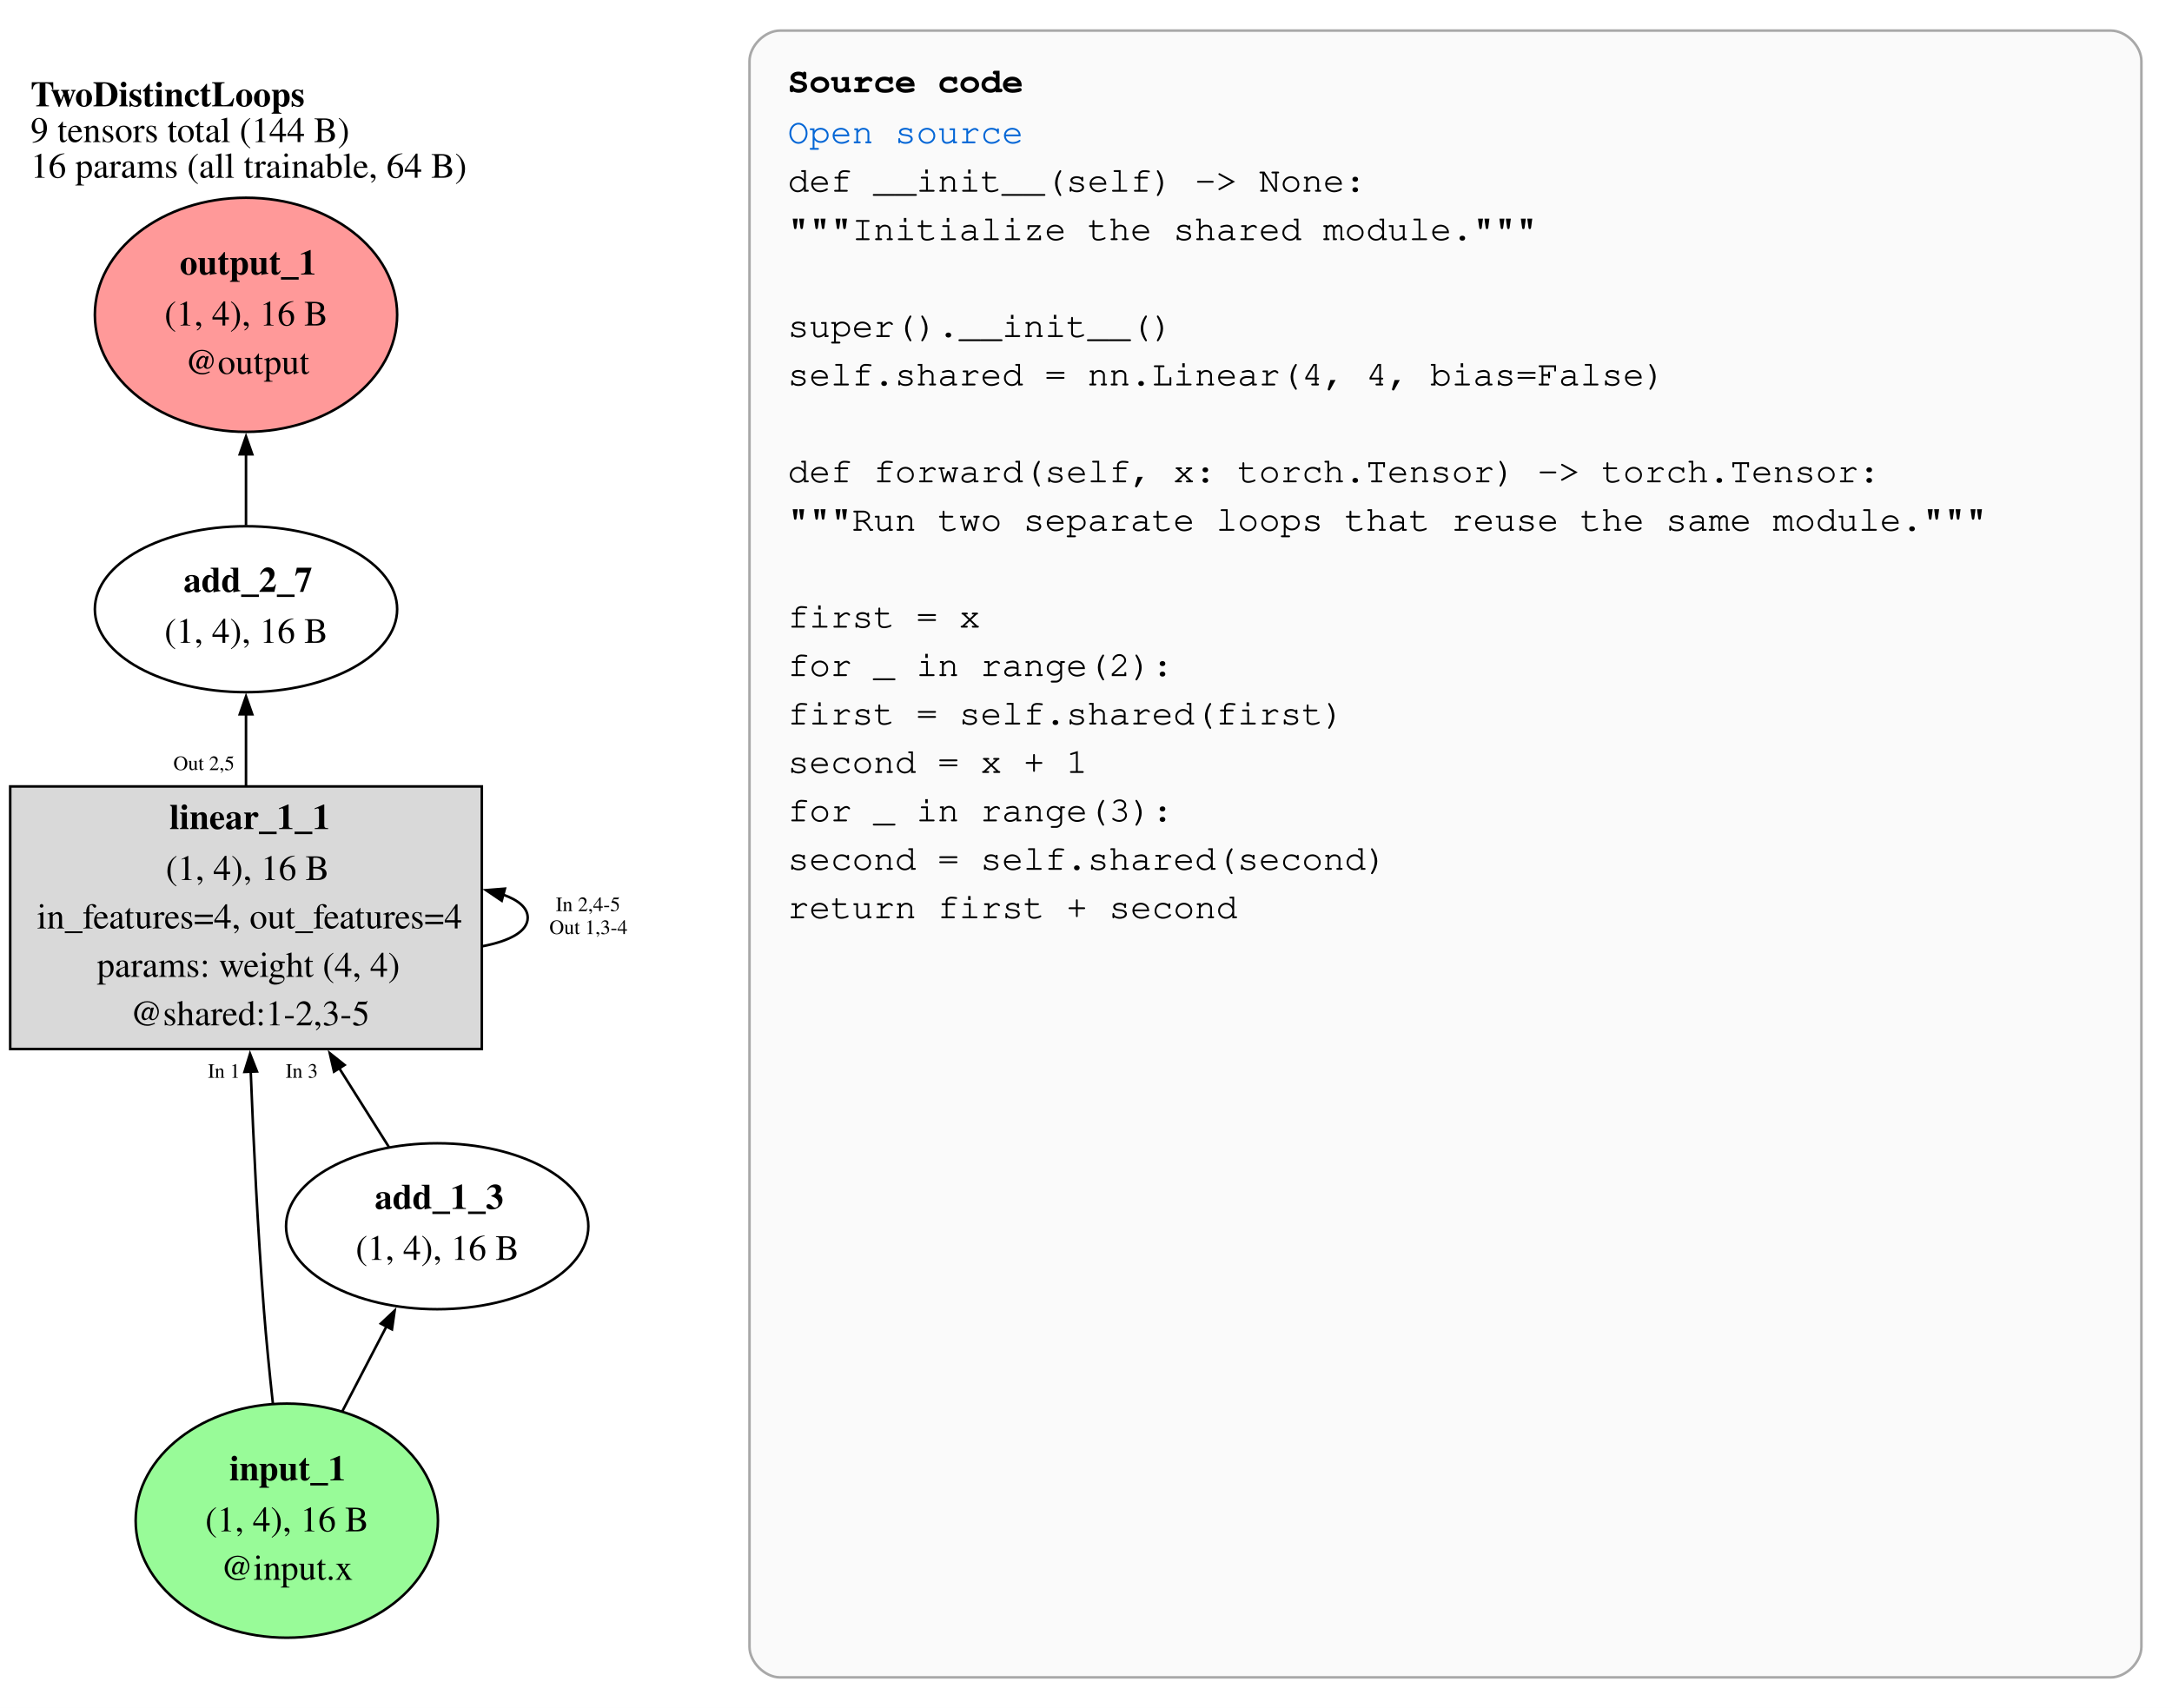
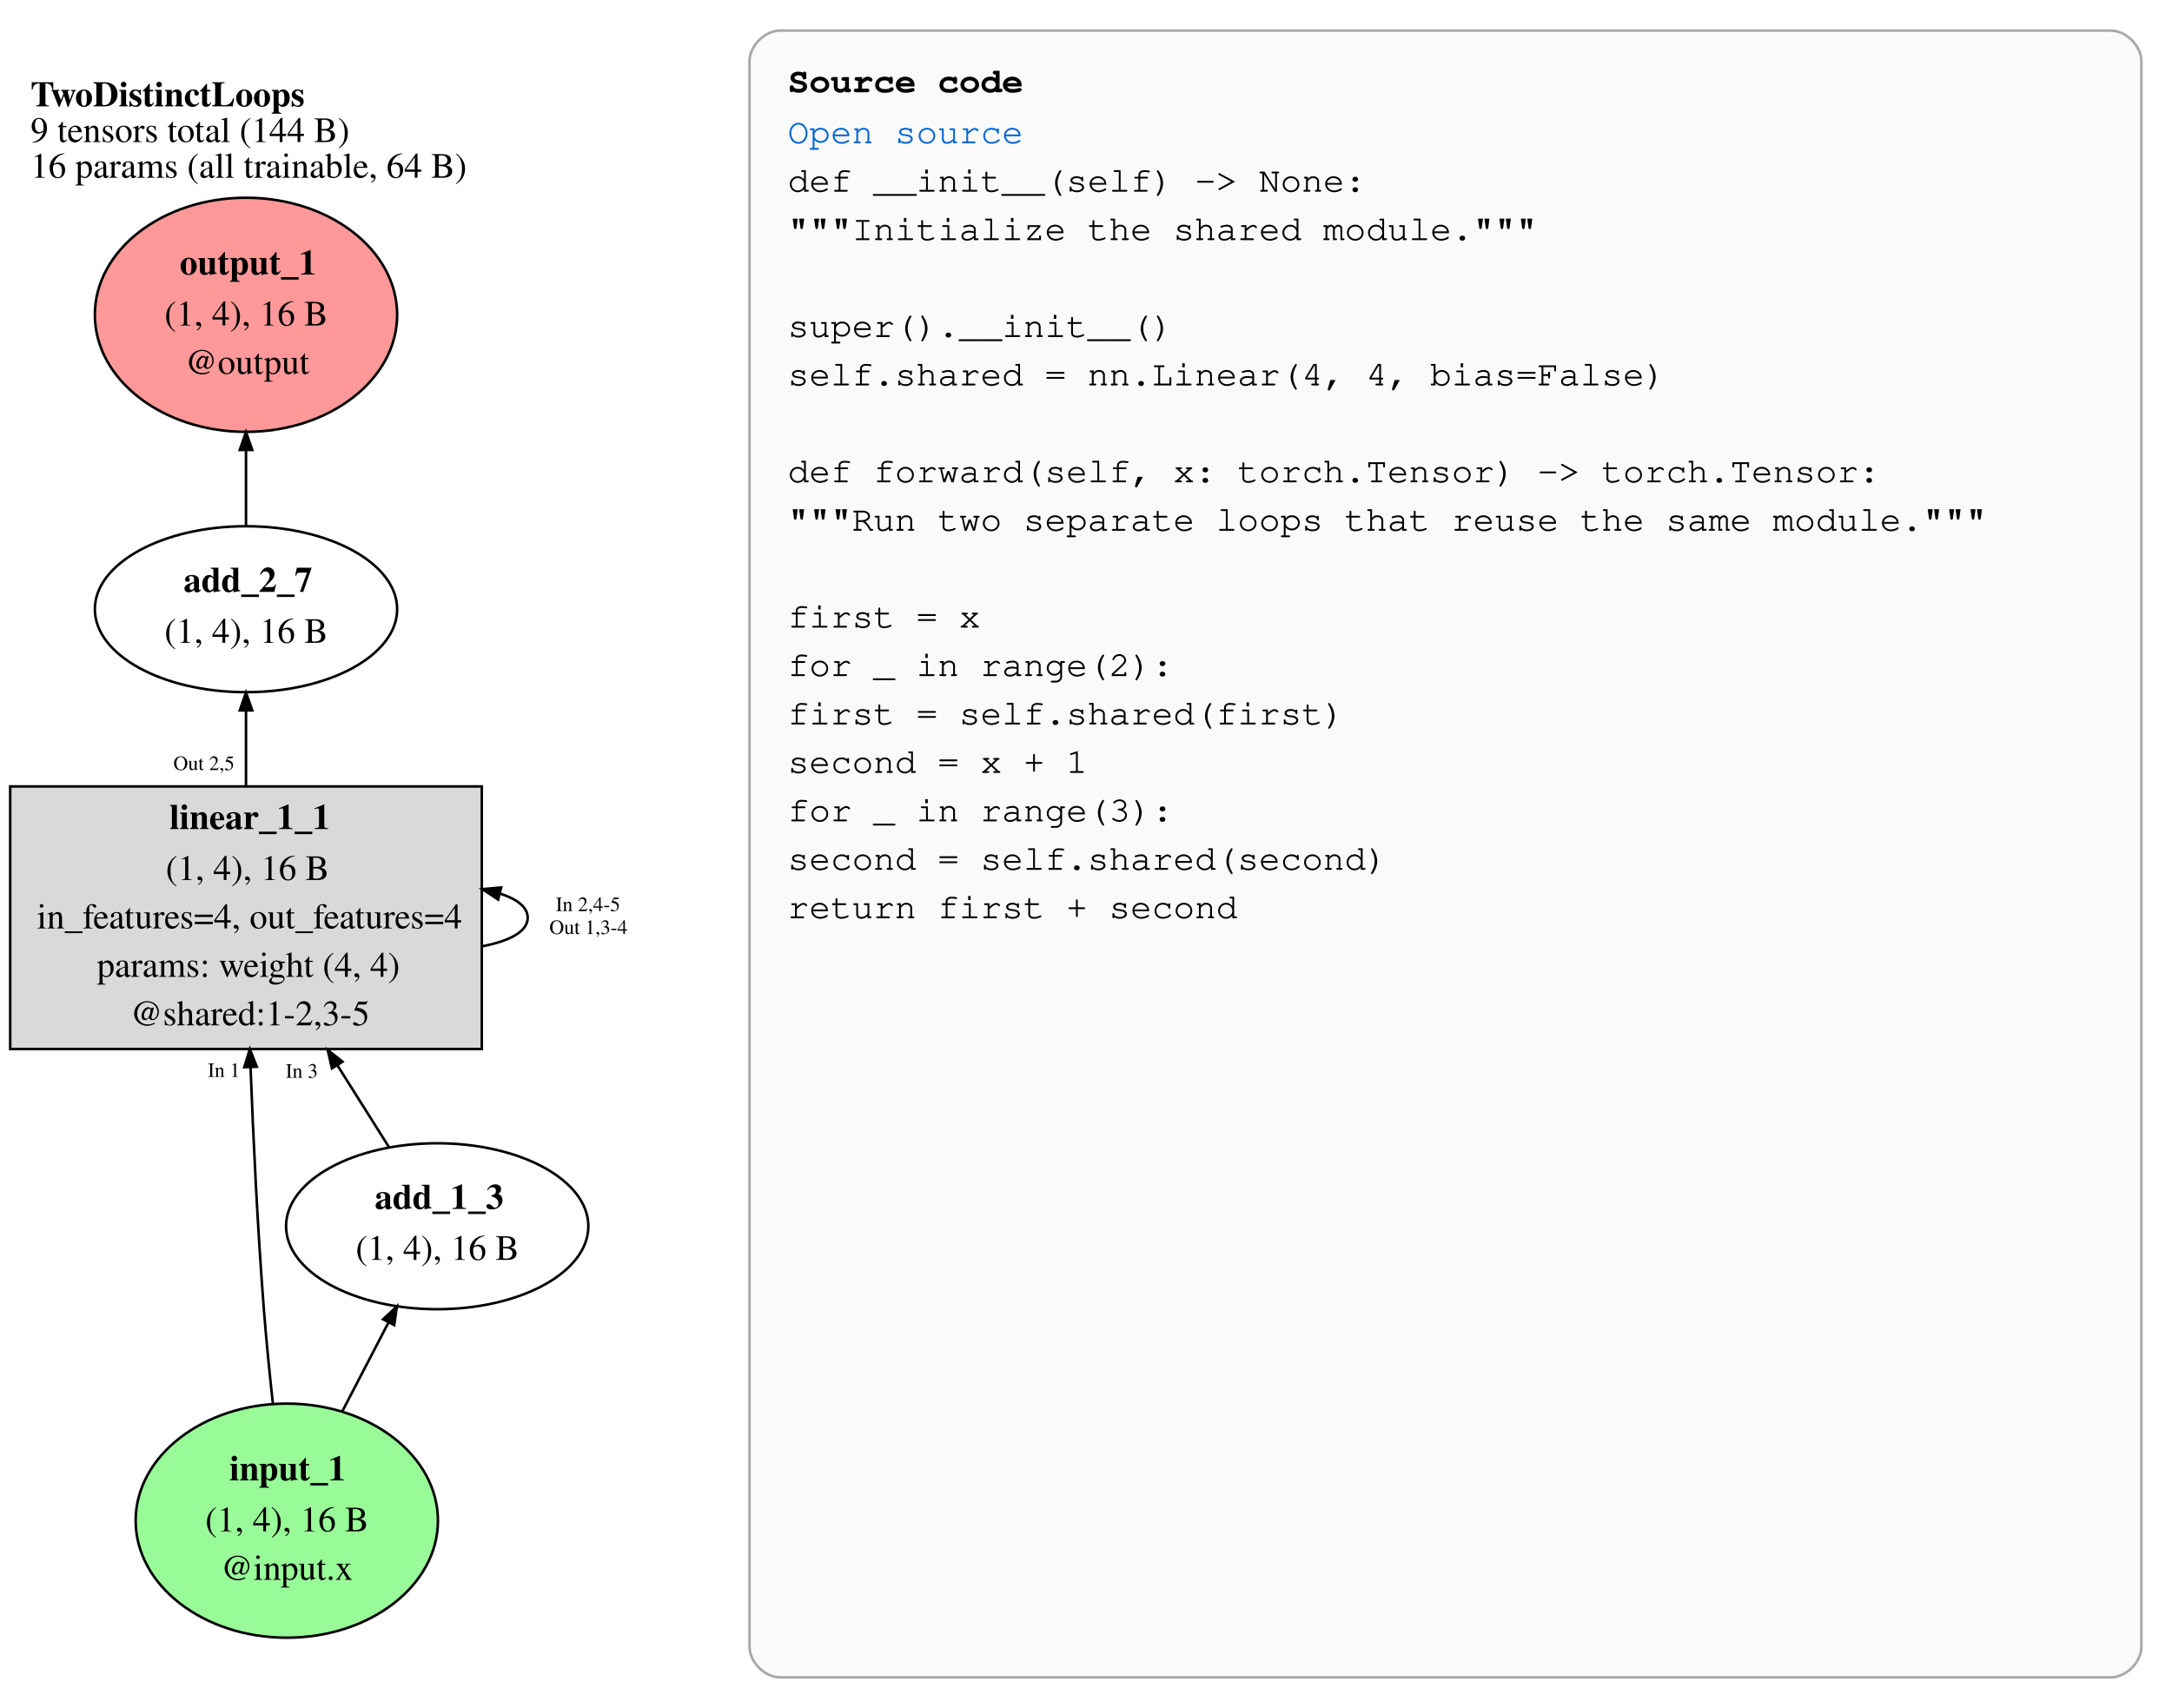
<svg xmlns="http://www.w3.org/2000/svg" xmlns:xlink="http://www.w3.org/1999/xlink" width="852.00pt" height="670.00pt" viewBox="0 0 852.00 670.00">
  <rect x="0" y="0" width="100%" height="100%" fill="white" />
  <svg x="0" y="23.50" width="258.00" height="623.00" viewBox="0.00 0.00 258.00 622.96" overflow="visible">
    <g id="graph0" class="graph" transform="scale(1 1) rotate(0) translate(4 618.96)">
-       <polygon fill="white" stroke="none" points="-4,4 -4,-618.96 254,-618.96 254,4 -4,4" />
+       <polygon fill="white" stroke="transparent" points="-4,4 -4,-618.96 254,-618.96 254,4 -4,4" />
      <text text-anchor="start" x="8" y="-600.76" font-family="Times,serif" font-weight="bold" font-size="14.00">TwoDistinctLoops</text>
      <text text-anchor="start" x="8" y="-586.76" font-family="Times,serif" font-size="14.00">9 tensors total (144 B)</text>
      <text text-anchor="start" x="8" y="-572.76" font-family="Times,serif" font-size="14.00">16 params (all trainable, 64 B)</text>
      <g id="node1" class="node">
        <ellipse fill="#98fb98" stroke="black" cx="108.5" cy="-45.96" rx="59.29" ry="45.92" />
        <text text-anchor="start" x="86" y="-61.76" font-family="Times,serif" font-weight="bold" font-size="14.00">input_1</text>
        <text text-anchor="start" x="76.5" y="-41.76" font-family="Times,serif" font-size="14.00">(1, 4), 16 B</text>
        <text text-anchor="start" x="82.5" y="-22.76" font-family="Times,serif" font-size="14.00">@input.x</text>
      </g>
      <g id="node2" class="node">
        <polygon fill="#d9d9d9" stroke="black" points="185,-333.98 0,-333.98 0,-230.98 185,-230.98 185,-333.98" />
        <text text-anchor="start" x="62.5" y="-317.28" font-family="Times,serif" font-weight="bold" font-size="14.00">linear_1_1</text>
        <text text-anchor="start" x="61" y="-297.28" font-family="Times,serif" font-size="14.00">(1, 4), 16 B</text>
        <text text-anchor="start" x="10.5" y="-278.28" font-family="Times,serif" font-size="14.00">in_features=4, out_features=4</text>
        <text text-anchor="start" x="34" y="-259.28" font-family="Times,serif" font-size="14.00">params: weight (4, 4)</text>
        <text text-anchor="start" x="47" y="-240.28" font-family="Times,serif" font-size="14.00">@shared:1-2,3-5</text>
      </g>
      <g id="edge1" class="edge">
-         <path fill="none" stroke="black" d="M103.03,-92.01C101.72,-103.99 100.43,-116.94 99.5,-128.92 97.11,-159.72 95.44,-194.08 94.34,-222.38" />
-         <polygon fill="black" stroke="black" points="91.9,-221.98 94.08,-229.06 96.8,-222.16 91.9,-221.98" />
-         <text text-anchor="start" x="77.53" y="-219.68" font-family="Times,serif" font-size="8.00">In 1</text>
+         <path fill="none" stroke="black" d="M103.03,-92.01C101.72,-103.99 100.43,-116.94 99.5,-128.92 97.06,-160.24 95.38,-195.24 94.28,-223.81" />
+         <polygon fill="black" stroke="black" points="91.83,-223.84 94.01,-230.92 96.73,-224.02 91.83,-223.84" />
+         <text text-anchor="start" x="77.51" y="-220.02" font-family="Times,serif" font-size="8.00">In 1</text>
      </g>
      <g id="node3" class="node">
        <ellipse fill="white" stroke="black" cx="167.5" cy="-161.45" rx="59.29" ry="32.55" />
        <text text-anchor="start" x="143" y="-168.25" font-family="Times,serif" font-weight="bold" font-size="14.00">add_1_3</text>
        <text text-anchor="start" x="135.5" y="-148.25" font-family="Times,serif" font-size="14.00">(1, 4), 16 B</text>
      </g>
      <g id="edge2" class="edge">
-         <path fill="none" stroke="black" d="M130.3,-88.9C136.01,-99.88 142.13,-111.65 147.73,-122.41" />
-         <polygon fill="black" stroke="black" points="145.4,-123.26 150.81,-128.34 149.75,-121 145.4,-123.26" />
+         <path fill="none" stroke="black" d="M130.3,-88.9C136.23,-100.3 142.6,-112.56 148.37,-123.65" />
+         <polygon fill="black" stroke="black" points="146.28,-124.95 151.69,-130.03 150.63,-122.69 146.28,-124.95" />
      </g>
      <g id="edge3" class="edge">
-         <path fill="none" stroke="black" d="M185.2,-271.28C195.98,-273.34 203,-277.08 203,-282.48 203,-286.36 199.38,-289.38 193.33,-291.54" />
-         <polygon fill="black" stroke="black" points="192.81,-289.14 186.67,-293.29 194.06,-293.88 192.81,-289.14" />
+         <path fill="none" stroke="black" d="M185.2,-271.28C195.98,-273.34 203,-277.08 203,-282.48 203,-286.61 198.89,-289.77 192.12,-291.95" />
+         <polygon fill="black" stroke="black" points="191.4,-289.61 185.2,-293.68 192.59,-294.36 191.4,-289.61" />
        <text text-anchor="start" x="214" y="-285.08" font-family="Times,serif" font-size="8.00">In 2,4-5</text>
        <text text-anchor="start" x="211.5" y="-276.08" font-family="Times,serif" font-size="8.00">Out 1,3-4</text>
      </g>
      <g id="node4" class="node">
        <ellipse fill="white" stroke="black" cx="92.5" cy="-403.5" rx="59.29" ry="32.55" />
        <text text-anchor="start" x="68" y="-410.3" font-family="Times,serif" font-weight="bold" font-size="14.00">add_2_7</text>
        <text text-anchor="start" x="60.5" y="-390.3" font-family="Times,serif" font-size="14.00">(1, 4), 16 B</text>
      </g>
      <g id="edge4" class="edge">
-         <path fill="none" stroke="black" d="M92.5,-334.3C92.5,-343.69 92.5,-353.37 92.5,-362.38" />
-         <polygon fill="black" stroke="black" points="90.05,-362.27 92.5,-369.27 94.95,-362.27 90.05,-362.27" />
+         <path fill="none" stroke="black" d="M92.5,-334.3C92.5,-344.17 92.5,-354.36 92.5,-363.77" />
+         <polygon fill="black" stroke="black" points="90.05,-363.79 92.5,-370.79 94.95,-363.79 90.05,-363.79" />
        <text text-anchor="start" x="64" y="-340.4" font-family="Times,serif" font-size="8.00">Out 2,5</text>
      </g>
      <g id="edge5" class="edge">
-         <path fill="none" stroke="black" d="M148.57,-192.49C142.59,-201.98 135.77,-212.81 128.99,-223.57" />
-         <polygon fill="black" stroke="black" points="127.02,-222.1 125.36,-229.33 131.16,-224.71 127.02,-222.1" />
+         <path fill="none" stroke="black" d="M148.57,-192.49C142.42,-202.25 135.38,-213.43 128.41,-224.49" />
+         <polygon fill="black" stroke="black" points="126.21,-223.38 124.55,-230.61 130.36,-225.99 126.21,-223.38" />
        <text text-anchor="start" x="108.05" y="-219.71" font-family="Times,serif" font-size="8.00">In 3</text>
      </g>
      <g id="node5" class="node">
        <ellipse fill="#ff9999" stroke="black" cx="92.5" cy="-518.99" rx="59.29" ry="45.92" />
        <text text-anchor="start" x="66.5" y="-534.79" font-family="Times,serif" font-weight="bold" font-size="14.00">output_1</text>
        <text text-anchor="start" x="60.5" y="-514.79" font-family="Times,serif" font-size="14.00">(1, 4), 16 B</text>
        <text text-anchor="start" x="68.5" y="-495.79" font-family="Times,serif" font-size="14.00">@output</text>
      </g>
      <g id="edge6" class="edge">
-         <path fill="none" stroke="black" d="M92.5,-436.42C92.5,-445.14 92.5,-454.84 92.5,-464.41" />
-         <polygon fill="black" stroke="black" points="90.05,-464.26 92.5,-471.26 94.95,-464.26 90.05,-464.26" />
+         <path fill="none" stroke="black" d="M92.5,-436.12C92.5,-445.39 92.5,-455.78 92.5,-465.97" />
+         <polygon fill="black" stroke="black" points="90.05,-465.98 92.5,-472.98 94.95,-465.98 90.05,-465.98" />
      </g>
    </g>
  </svg>
  <svg x="282.00" y="0.00" width="570.00" height="670.00" viewBox="0.00 0.00 570.00 670.00" overflow="visible">
    <g id="graph0" class="graph" transform="scale(1 1) rotate(0) translate(4 666)">
      <g id="clust1" class="cluster">
        <path fill="#fafafa" stroke="#a8a8a8" d="M20,-8C20,-8 542,-8 542,-8 548,-8 554,-14 554,-20 554,-20 554,-642 554,-642 554,-648 548,-654 542,-654 542,-654 20,-654 20,-654 14,-654 8,-648 8,-642 8,-642 8,-20 8,-20 8,-14 14,-8 20,-8" />
      </g>
      <g id="node1" class="node">
        <text text-anchor="start" x="23" y="-629.8" font-family="Courier,monospace" font-weight="bold" font-size="14.00">Source code</text>
        <g id="a_node1_0">
-           <a xlink:href="vscode://file//home/jtaylor/projects/torchlens/tests/test_loop_module_rolling.py:296" xlink:title="/home/jtaylor/projects/torchlens/tests/test_loop_module_rolling.py:296">
+           <a xlink:href="vscode://file//home/whisperliang/torchlens/tests/test_loop_module_rolling.py:296" xlink:title="/home/whisperliang/torchlens/tests/test_loop_module_rolling.py:296">
            <text text-anchor="start" x="23" y="-609.8" font-family="Courier,monospace" font-size="14.00" fill="#0366d6">Open source</text>
          </a>
        </g>
        <text text-anchor="start" x="23" y="-590.8" font-family="Courier,monospace" font-size="14.00">def __init__(self) -&gt; None:</text>
        <text text-anchor="start" x="23" y="-571.8" font-family="Courier,monospace" font-size="14.00">    """Initialize the shared module."""</text>
        <text text-anchor="start" x="23" y="-552.8" font-family="Courier,monospace" font-size="14.00"> </text>
        <text text-anchor="start" x="23" y="-533.8" font-family="Courier,monospace" font-size="14.00">    super().__init__()</text>
        <text text-anchor="start" x="23" y="-514.8" font-family="Courier,monospace" font-size="14.00">    self.shared = nn.Linear(4, 4, bias=False)</text>
        <text text-anchor="start" x="23" y="-495.8" font-family="Courier,monospace" font-size="14.00"> </text>
        <text text-anchor="start" x="23" y="-476.8" font-family="Courier,monospace" font-size="14.00">def forward(self, x: torch.Tensor) -&gt; torch.Tensor:</text>
        <text text-anchor="start" x="23" y="-457.8" font-family="Courier,monospace" font-size="14.00">    """Run two separate loops that reuse the same module."""</text>
        <text text-anchor="start" x="23" y="-438.8" font-family="Courier,monospace" font-size="14.00"> </text>
        <text text-anchor="start" x="23" y="-419.8" font-family="Courier,monospace" font-size="14.00">    first = x</text>
        <text text-anchor="start" x="23" y="-400.8" font-family="Courier,monospace" font-size="14.00">    for _ in range(2):</text>
        <text text-anchor="start" x="23" y="-381.8" font-family="Courier,monospace" font-size="14.00">        first = self.shared(first)</text>
        <text text-anchor="start" x="23" y="-362.8" font-family="Courier,monospace" font-size="14.00">    second = x + 1</text>
        <text text-anchor="start" x="23" y="-343.8" font-family="Courier,monospace" font-size="14.00">    for _ in range(3):</text>
        <text text-anchor="start" x="23" y="-324.8" font-family="Courier,monospace" font-size="14.00">        second = self.shared(second)</text>
        <text text-anchor="start" x="23" y="-305.8" font-family="Courier,monospace" font-size="14.00">    return first + second</text>
        <text text-anchor="start" x="23" y="-156.3" font-family="Courier,monospace" font-size="14.00" fill="#fafafa"> </text>
      </g>
    </g>
  </svg>
</svg>
